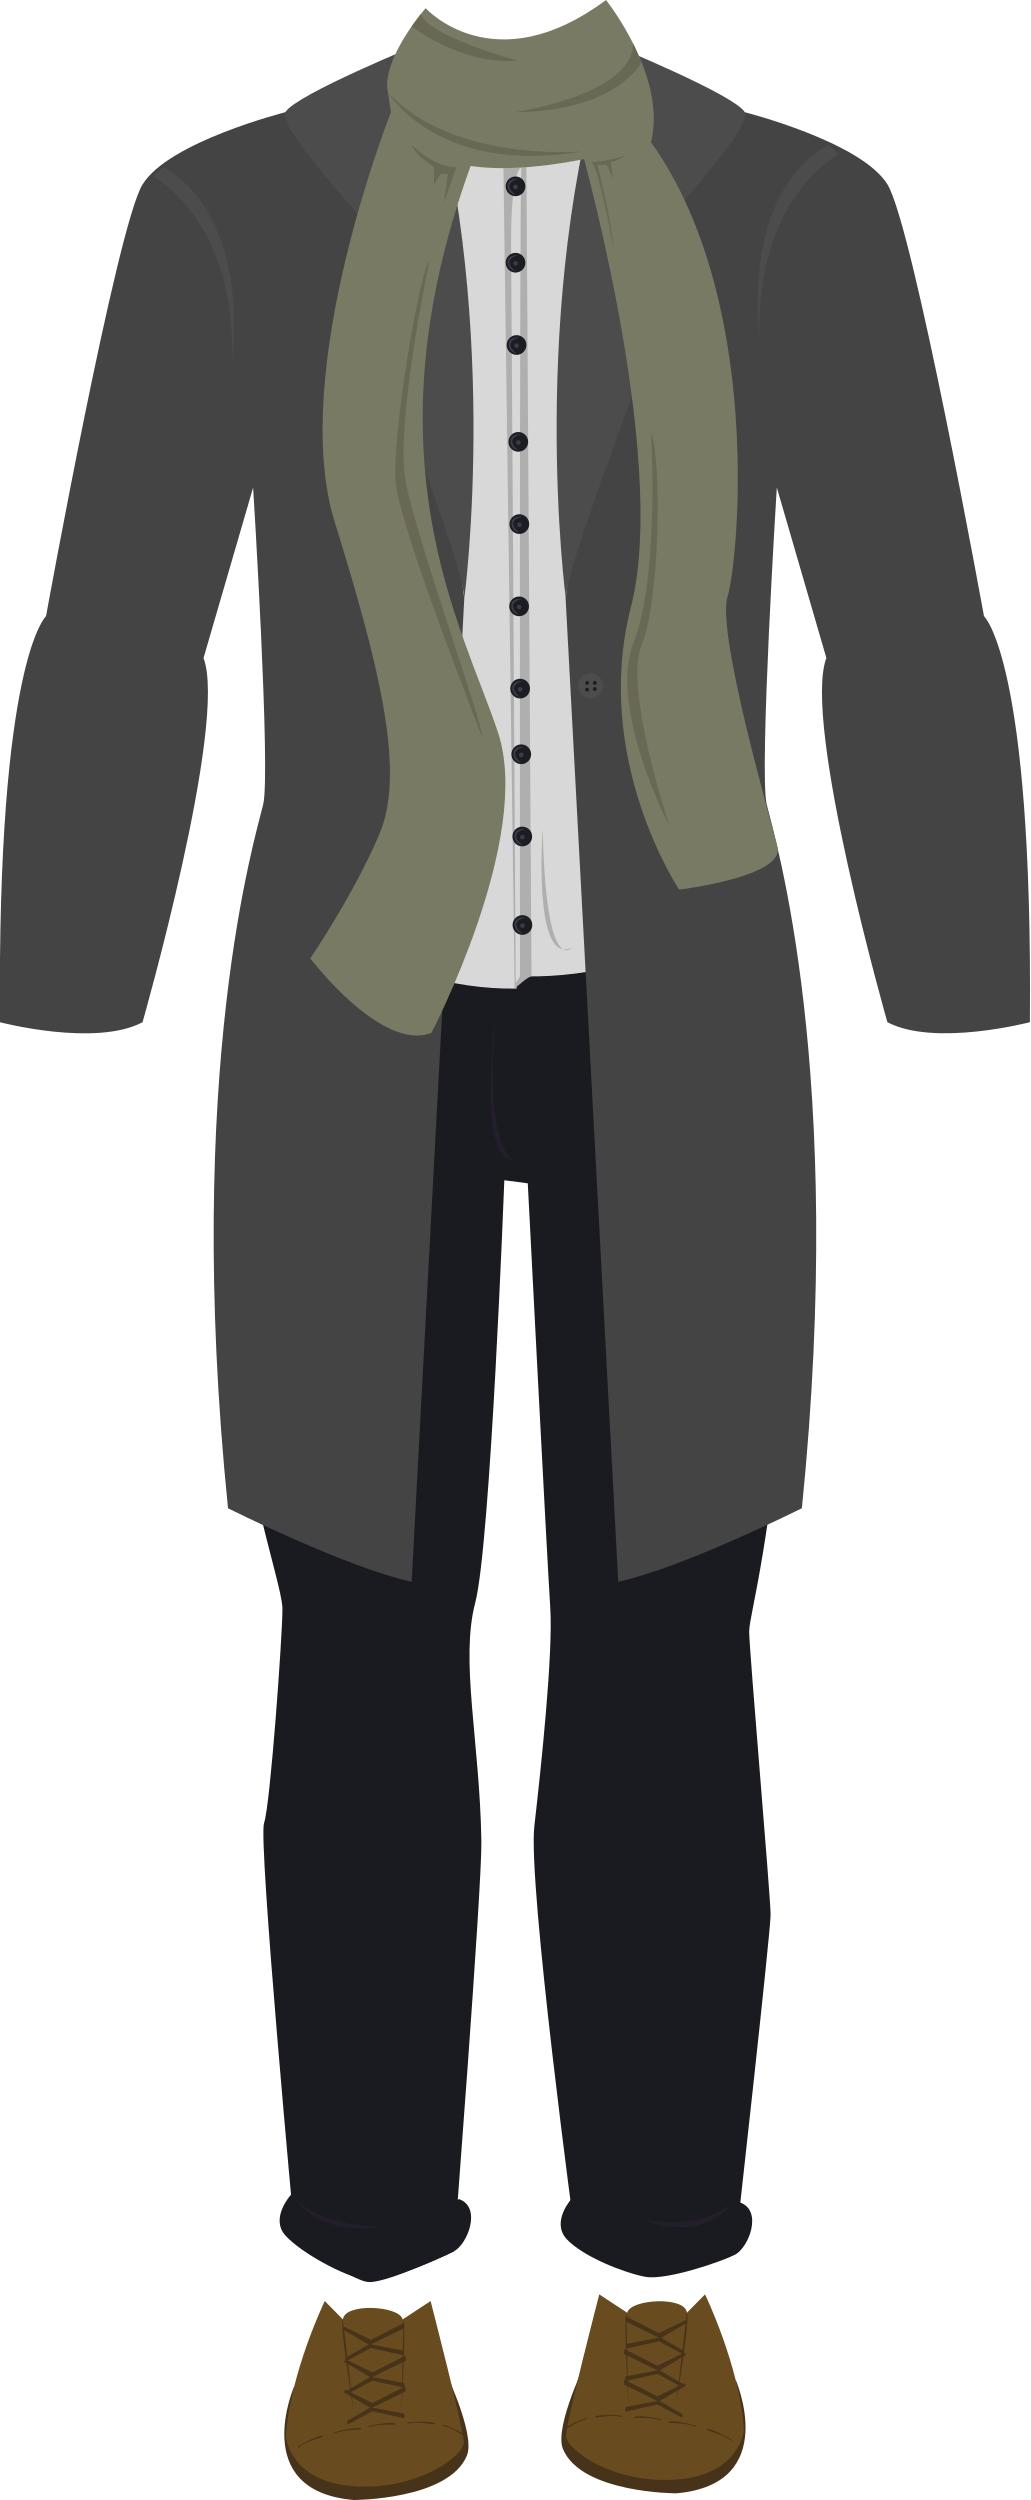
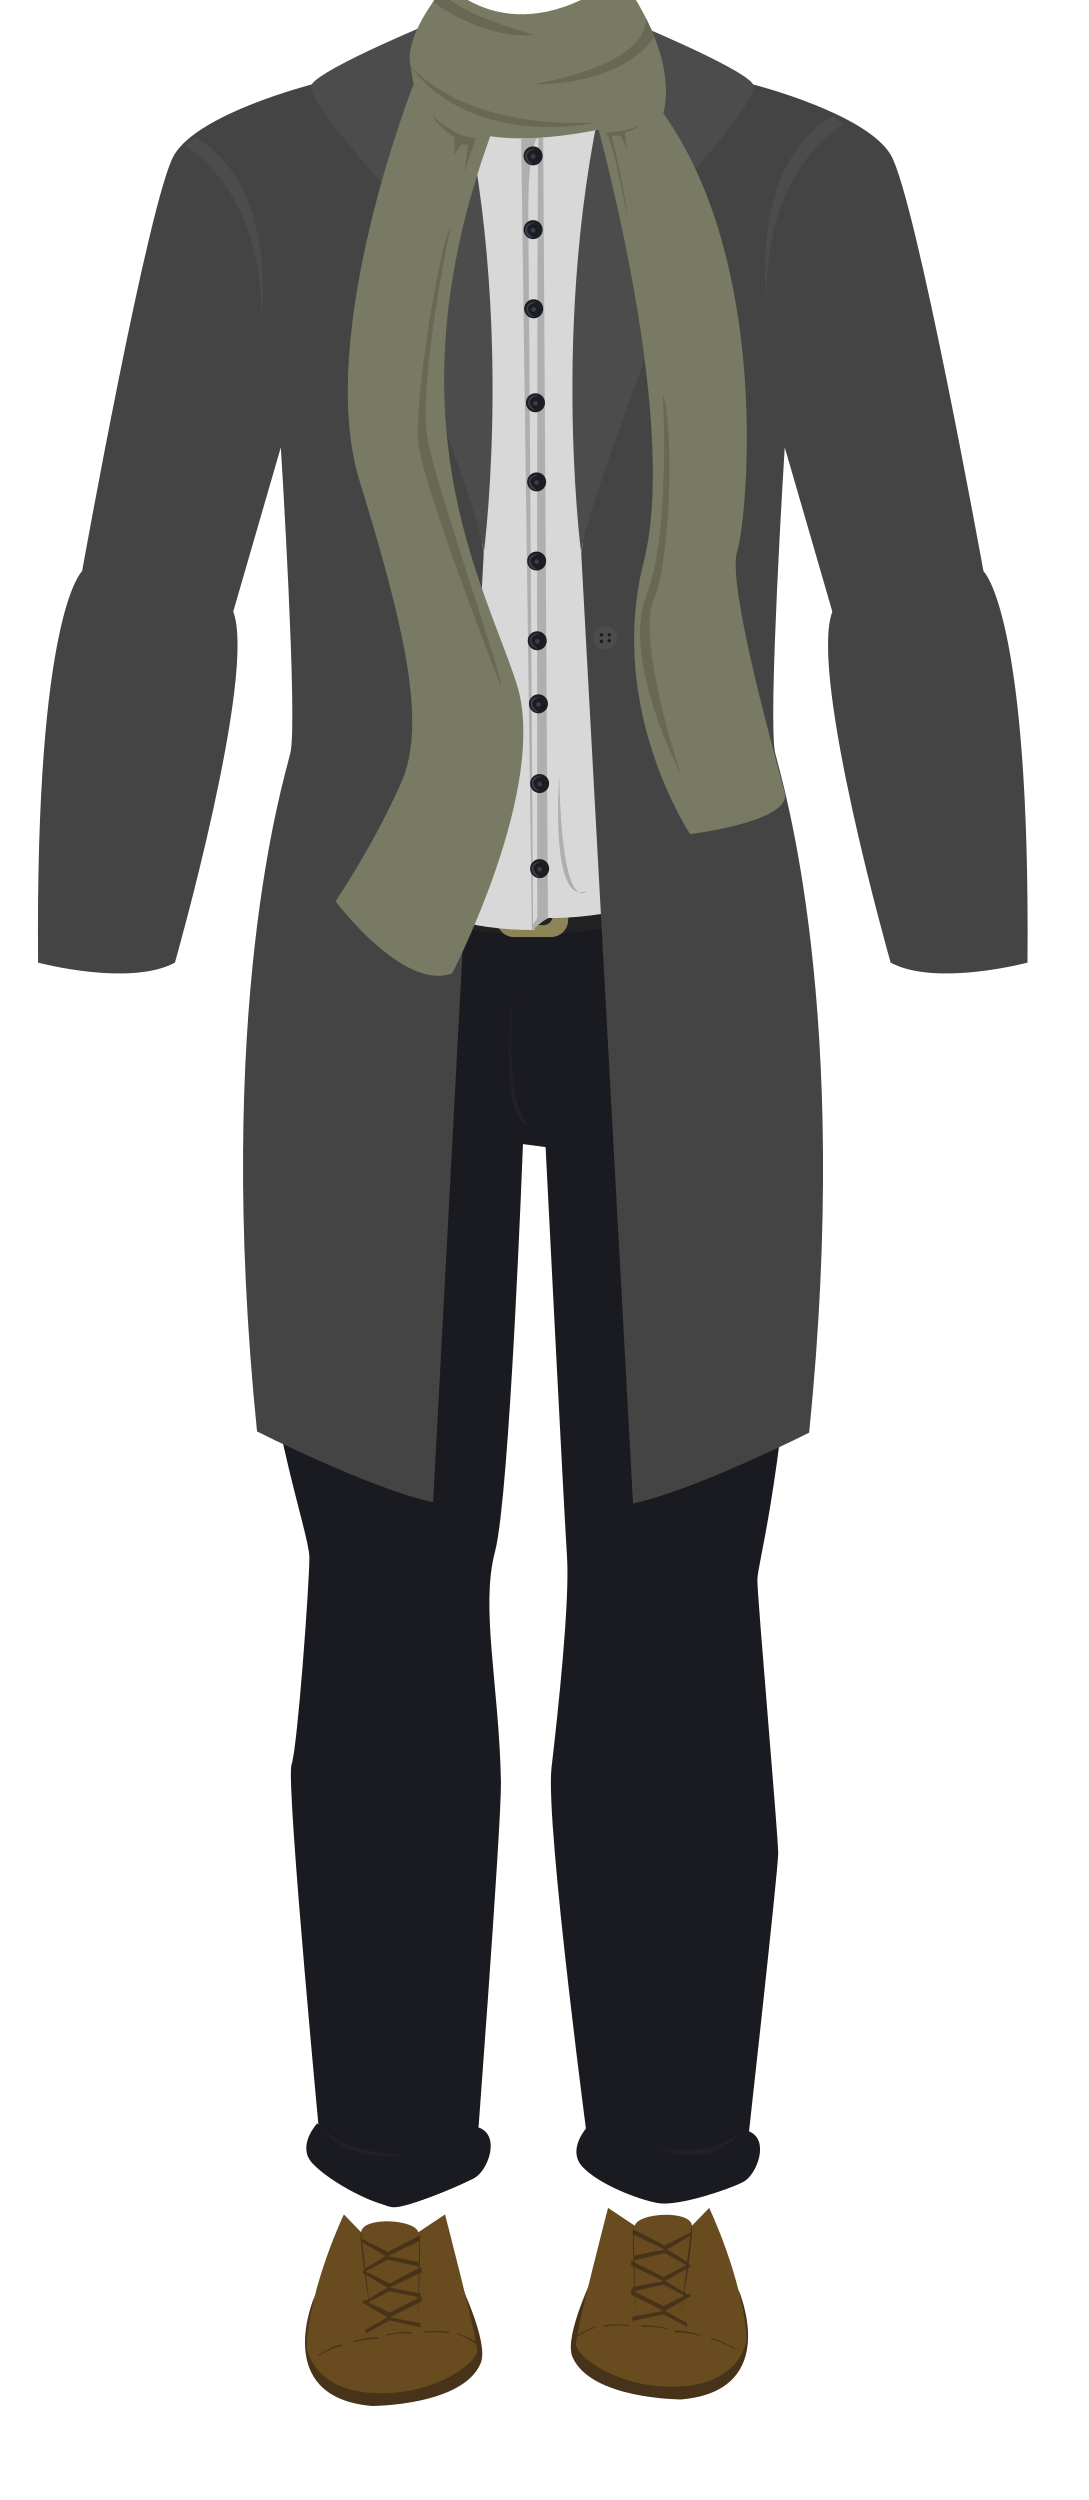
- <svg xmlns="http://www.w3.org/2000/svg" viewBox="0 0 336.58 816.83">
-   <defs>
-     <style>.cls-1{fill:#473319;}.cls-2{fill:#684b1e;}.cls-3{fill:#1a1a21;}.cls-4{fill:#212121;}.cls-5{fill:#8c8357;}.cls-6{fill:#a39662;}.cls-7{fill:#231e2b;}.cls-8{fill:#d8d8d8;}.cls-9{fill:#afafaf;}.cls-10{fill:#1b1d23;}.cls-11{fill:#3b3c49;}.cls-12{fill:#444;}.cls-13{fill:#4c4c4c;}.cls-14{fill:#797a64;}.cls-15{fill:#686854;}</style>
-   </defs>
-   <g id="Layer_2" data-name="Layer 2">
+ <svg xmlns="http://www.w3.org/2000/svg" version="1.1" id="Layer_1" x="0px" y="0px" viewBox="0 0 183 420.2" style="enable-background:new 0 0 183 420.2;" xml:space="preserve">
+   <style type="text/css">
+ 	.st0{fill:none;}
+ 	.st1{fill:#473319;}
+ 	.st2{fill:#684B1E;}
+ 	.st3{fill:#1A1A21;}
+ 	.st4{fill:#212121;}
+ 	.st5{fill:#8C8357;}
+ 	.st6{fill:#A39662;}
+ 	.st7{fill:#231E2B;}
+ 	.st8{fill:#D8D8D8;}
+ 	.st9{fill:#AFAFAF;}
+ 	.st10{fill:#1B1D23;}
+ 	.st11{fill:#3B3C49;}
+ 	.st12{fill:#444444;}
+ 	.st13{fill:#4C4C4C;}
+ 	.st14{fill:#797A64;}
+ 	.st15{fill:#686854;}
+ </style>
+   <g id="Layer_2_1_">
    <g id="snbb">
-       <g id="snbb-2" data-name="snbb">
+       <g id="snbb-2">
+         <rect y="5.2" class="st0" width="183" height="415" />
        <g id="dressshoes">
          <g id="sbbshoes">
-             <path class="cls-1" d="M96.2,779.5s-15.15,34.33,19.35,37.33c0,0,31,0,37-14.5,3-7.23-8-29.5-8-29.5s7.69,22.78,6,25.21-15.5,14.8-33,12.29-24.7-5.67-21.35-30.83" />
-             <path class="cls-2" d="M106.11,751.83S94.75,775.39,93.4,796.11c0,0,1.15,14.72,22.15,16.22s36-10.05,36-14.29-10.86-46.21-10.86-46.21l-9.14,6c-1-4.5-19-5.5-19.5,0Z" />
-             <path class="cls-1" d="M97.38,799.33s5.5-3.33,8-3.5v.44s-5.17,1.25-8,3.5Z" />
-             <path class="cls-1" d="M109.31,794.71s6.17-1.8,8.63-1.32l-.11.42s-5.32-.12-8.63,1.32Z" />
-             <path class="cls-1" d="M120.56,792.62s6.27-1.41,8.7-.77l-.14.41s-5.3-.46-8.7.77Z" />
-             <path class="cls-1" d="M133.34,791.48s6.4-.66,8.73.26l-.19.4s-5.2-1.09-8.73-.27Z" />
-             <path class="cls-1" d="M144.89,792.22s6.07,2.12,7.79,3.95l-.33.27s-4.25-3.19-7.79-3.94Z" />
-             <path class="cls-1" d="M112,757.83l3.51,29.67S110.91,759.75,112,757.83Z" />
-             <path class="cls-1" d="M131.2,787.76s1.49-27.81.63-29.86l-.63,29.86" />
-             <polyline class="cls-1" points="112.32 760.15 121.18 764.5 132.01 759 132.08 760.66 121.18 766 131.65 768 131.65 769.5 121.18 767.16 113.11 771.49 112.95 770.37 120.42 766 111.87 761 112.32 760.15" />
-             <polyline class="cls-1" points="112.81 770.81 121.67 775.15 132.5 769.66 132.58 771.32 121.67 776.65 132.15 778.65 132.15 780.15 121.67 777.82 113.6 782.15 113.45 781.03 120.91 776.65 112.36 771.65 112.81 770.81" />
-             <polyline class="cls-1" points="112.81 780.8 121.67 785.15 132.5 779.65 132.58 781.31 121.67 786.65 132.15 788.65 132.15 790.15 121.67 787.82 113.6 792.14 113.45 791.02 120.91 786.65 112.36 781.65 112.81 780.8" />
+             <path class="st1" d="M52.9,385.9c0,0-7.5,17,9.6,18.5c0,0,15.3,0,18.3-7.2c1.5-3.6-4-14.6-4-14.6s3.8,11.3,3,12.5       s-7.7,7.3-16.3,6.1S51.2,398.4,52.9,385.9" />
+             <path class="st2" d="M57.8,372.2c0,0-5.6,11.7-6.3,22c0,0,0.6,7.3,10.9,8s17.8-5,17.8-7.1s-5.4-22.9-5.4-22.9l-4.5,3       c-0.5-2.2-9.4-2.7-9.6,0L57.8,372.2z" />
+             <path class="st1" d="M53.5,395.8c0,0,2.7-1.7,4-1.7v0.2c-1.4,0.3-2.8,0.9-4,1.7V395.8z" />
+             <path class="st1" d="M59.4,393.5c0,0,3-0.9,4.3-0.6l-0.1,0.2c-1.4,0-2.9,0.2-4.3,0.6L59.4,393.5z" />
+             <path class="st1" d="M64.9,392.4c0,0,3.1-0.7,4.3-0.4l-0.1,0.2c-1.4-0.1-2.9,0-4.3,0.4L64.9,392.4z" />
+             <path class="st1" d="M71.2,391.9c0,0,3.2-0.3,4.3,0.1l-0.1,0.2c-1.4-0.3-2.9-0.3-4.3-0.1L71.2,391.9z" />
+             <path class="st1" d="M76.9,392.2c0,0,3,1,3.8,2l-0.2,0.1c-1.2-0.9-2.5-1.6-3.8-2L76.9,392.2z" />
+             <path class="st1" d="M60.7,375.2l1.7,14.7C62.5,389.9,60.2,376.1,60.7,375.2z" />
+             <path class="st1" d="M70.2,390c0,0,0.7-13.8,0.3-14.8L70.2,390" />
+             <polyline class="st1" points="60.8,376.3 65.2,378.5 70.6,375.7 70.6,376.6 65.2,379.2 70.4,380.2 70.4,381 65.2,379.8        61.2,381.9 61.2,381.4 64.8,379.2 60.6,376.7 60.8,376.3      " />
+             <polyline class="st1" points="61.1,381.6 65.5,383.8 70.8,381 70.9,381.9 65.5,384.5 70.7,385.5 70.7,386.2 65.5,385.1        61.5,387.2 61.4,386.7 65.1,384.5 60.9,382 61.1,381.6      " />
+             <polyline class="st1" points="61.1,386.6 65.5,388.7 70.8,386 70.9,386.8 65.5,389.5 70.7,390.5 70.7,391.2 65.5,390        61.5,392.2 61.4,391.6 65.1,389.5 60.9,387 61.1,386.6      " />
          </g>
-           <g id="sbbshoes-2" data-name="sbbshoes">
-             <path class="cls-1" d="M240.28,777.31s15.14,34.34-19.35,37.34c0,0-31,0-37-14.5-3-7.23,8-29.5,8-29.5s-7.69,22.78-6,25.2,15.5,14.81,33,12.3,24.71-5.67,21.36-30.84" />
-             <path class="cls-2" d="M230.36,749.65s11.37,23.55,12.72,44.28c0,0-1.16,14.72-22.15,16.22s-36-10-36-14.3,10.87-46.2,10.87-46.2l9.13,6c1-4.5,19-5.5,19.5,0Z" />
-             <path class="cls-1" d="M239.1,797.15s-5.5-3.34-8-3.5v.43s5.16,1.25,8,3.5Z" />
-             <path class="cls-1" d="M227.17,792.52s-6.18-1.8-8.64-1.31l.12.42s5.31-.13,8.63,1.32Z" />
-             <path class="cls-1" d="M215.92,790.44s-6.28-1.42-8.7-.78l.14.42s5.29-.46,8.69.77Z" />
-             <path class="cls-1" d="M203.13,789.29s-6.39-.65-8.72.27l.18.4s5.21-1.09,8.73-.27Z" />
-             <path class="cls-1" d="M191.58,790s-6.07,2.13-7.79,4l.34.28s4.25-3.19,7.79-4Z" />
-             <path class="cls-1" d="M224.43,755.65l-3.5,29.66S225.56,757.56,224.43,755.65Z" />
-             <path class="cls-1" d="M205.27,785.58s-1.49-27.81-.63-29.87l.63,29.87" />
-             <polyline class="cls-1" points="224.16 757.97 215.29 762.31 204.47 756.82 204.39 758.48 215.29 763.81 204.82 765.81 204.82 767.31 215.29 764.98 223.37 769.31 223.52 768.19 216.06 763.81 224.61 758.81 224.16 757.97" />
-             <polyline class="cls-1" points="223.66 768.63 214.8 772.97 203.97 767.48 203.9 769.14 214.8 774.47 204.33 776.47 204.33 777.97 214.8 775.64 222.87 779.96 223.02 778.85 215.56 774.47 224.11 769.47 223.66 768.63" />
-             <polyline class="cls-1" points="223.66 778.62 214.8 782.97 203.97 777.47 203.9 779.13 214.8 784.47 204.33 786.47 204.33 787.97 214.8 785.63 222.87 789.96 223.02 788.84 215.56 784.47 224.11 779.47 223.66 778.62" />
+           <g id="sbbshoes-2">
+             <path class="st1" d="M124.1,384.8c0,0,7.5,17-9.6,18.5c0,0-15.3,0-18.3-7.2c-1.5-3.6,4-14.6,4-14.6s-3.8,11.3-3,12.5       s7.7,7.4,16.3,6.1S125.7,397.3,124.1,384.8" />
+             <path class="st2" d="M119.2,371.1c0,0,5.6,11.7,6.3,22c0,0-0.6,7.3-10.9,8s-17.8-5-17.8-7.1s5.4-22.9,5.4-22.9l4.5,3       c0.5-2.2,9.4-2.7,9.6,0L119.2,371.1z" />
+             <path class="st1" d="M123.5,394.7c0,0-2.7-1.6-4-1.7v0.2c1.4,0.3,2.8,0.9,4,1.7V394.7z" />
+             <path class="st1" d="M117.6,392.4c0,0-3-0.9-4.3-0.6l0.1,0.2c1.5,0,2.9,0.2,4.3,0.6L117.6,392.4z" />
+             <path class="st1" d="M112,391.3c0,0-3.1-0.7-4.3-0.4l0.1,0.2c1.4-0.1,2.9,0,4.3,0.4L112,391.3z" />
+             <path class="st1" d="M105.7,390.8c0,0-3.2-0.3-4.3,0.1l0.1,0.2c1.4-0.3,2.9-0.3,4.3-0.1L105.7,390.8z" />
+             <path class="st1" d="M100,391.1c0,0-3,1.1-3.8,2l0.2,0.1c1.2-0.9,2.5-1.6,3.8-2L100,391.1z" />
+             <path class="st1" d="M116.2,374.1l-1.7,14.7C114.5,388.8,116.8,375,116.2,374.1z" />
+             <path class="st1" d="M106.8,388.9c0,0-0.7-13.8-0.3-14.8L106.8,388.9" />
+             <polyline class="st1" points="116.1,375.2 111.7,377.4 106.4,374.7 106.3,375.5 111.7,378.1 106.6,379.1 106.6,379.9        111.7,378.7 115.7,380.9 115.8,380.3 112.1,378.1 116.3,375.6 116.1,375.2      " />
+             <polyline class="st1" points="115.8,380.5 111.5,382.7 106.1,380 106.1,380.8 111.5,383.4 106.3,384.4 106.3,385.2 111.5,384        115.5,386.1 115.5,385.6 111.8,383.4 116.1,380.9 115.8,380.5      " />
+             <polyline class="st1" points="115.8,385.5 111.5,387.6 106.1,384.9 106.1,385.7 111.5,388.4 106.3,389.4 106.3,390.1        111.5,389 115.5,391.1 115.5,390.5 111.8,388.4 116.1,385.9 115.8,385.5      " />
          </g>
        </g>
        <g id="snbbpants">
          <g id="sbbpants2">
            <g id="sbbpants">
-               <path class="cls-3" d="M92.46,276.75s60.79,45.59,151.59,0c0,0,21.23,63.34,14.73,146.34s-14,104-14,110,7,86.5,7,92.5-11.5,108.5-11.5,108.5-15.72,6.69-26.8,7.69S187.83,730,187.83,730s-15.42-114.37-13.24-133.37,6.19-56.5,5.19-71.5-7.34-138.5-7.34-138.5l-7.66-1s-4.5,119-9.5,138,1.49,45.46,2,78c.23,14.92-9,134-9,134s-21,10-27.5,10-24.5-15.5-24.5-15.5-12-129-10-134.5,6-61,6-70-17-53-18-111S82.81,286.27,92.46,276.75Z" />
-               <path class="cls-4" d="M88.18,283.31s-5,5.95-4,12.78c0,0,51.78,18.66,83.41,18.83,32.89.18,82.63-17.83,82.63-17.83s-.5-12.39-4.79-13.78C245.41,283.31,184,321.51,88.18,283.31Z" />
-               <rect class="cls-5" x="156.07" y="297.97" width="24.37" height="17.41" rx="2.9" ry="2.9" />
-               <rect class="cls-4" x="161.37" y="302.03" width="13.78" height="9.28" rx="1.59" ry="1.59" />
+               <path class="st3" d="M52,138.4c0,0,30,22.6,74.9,0c0,0,10.5,31.4,7.3,72.6s-6.9,51.6-6.9,54.6s3.5,42.9,3.5,45.9        s-5.7,53.9-5.7,53.9s-7.8,3.3-13.2,3.8s-12.7-5.9-12.7-5.9s-7.6-56.8-6.5-66.2s3.1-28,2.6-35.5s-3.6-68.8-3.6-68.8l-3.8-0.5        c0,0-2.2,59.1-4.7,68.5s0.7,22.6,1,38.7c0.1,7.4-4.4,66.5-4.4,66.5s-10.4,5-13.6,5s-12.1-7.7-12.1-7.7S48,299.4,49,296.6        s3-30.3,3-34.8s-8.4-26.3-8.9-55.1S47.3,143.1,52,138.4z" />
+               <path class="st4" d="M49.9,141.6c0,0-2.5,3-2,6.3c0,0,25.6,9.3,41.2,9.3c16.2,0.1,40.8-8.8,40.8-8.8s-0.2-6.2-2.4-6.8        C127.6,141.6,97.2,160.6,49.9,141.6z" />
+               <path class="st5" d="M86.4,148.9h6.2c1.6,0,2.9,1.3,2.9,2.9v2.8c0,1.6-1.3,2.9-2.9,2.9h-6.2c-1.6,0-2.9-1.3-2.9-2.9v-2.8        C83.5,150.2,84.8,148.9,86.4,148.9z" />
+               <path class="st4" d="M87.7,150.9h3.6c0.9,0,1.6,0.7,1.6,1.6v1.4c0,0.9-0.7,1.6-1.6,1.6h-3.6c-0.9,0-1.6-0.7-1.6-1.6v-1.4        C86.1,151.6,86.8,150.9,87.7,150.9z" />
            </g>
-             <path class="cls-6" d="M157.78,308.24s-3.88-10.37,8.5-9h0S156.65,299.87,157.78,308.24Z" />
-             <rect class="cls-3" x="136.26" y="295.48" width="4.93" height="18.08" rx="1.47" ry="1.47" />
-             <rect class="cls-3" x="194.01" y="297.63" width="4.93" height="18.08" rx="1.47" ry="1.47" />
-             <rect class="cls-3" x="240.76" y="283.04" width="4.93" height="18.08" rx="1.47" ry="1.47" />
-             <rect class="cls-3" x="89.23" y="282.53" width="4.93" height="18.08" rx="1.47" ry="1.47" />
-             <path class="cls-7" d="M205.28,324.75s13.5,23.67,45.75,18.67C251,343.42,219.28,354.41,205.28,324.75Z" />
-             <path class="cls-7" d="M131.9,326.37S119,350.05,88.23,345.05C88.23,345.05,118.54,356,131.9,326.37Z" />
-             <path class="cls-7" d="M162,330.3s-6.56,49.29,5.89,48.79C167.84,379.09,157.89,376.52,162,330.3Z" />
+             <path class="st6" d="M84.3,154c0,0-1.9-5.1,4.2-4.5l0,0C88.5,149.5,83.8,149.8,84.3,154z" />
+             <path class="st3" d="M74.9,147.7L74.9,147.7c0.7,0,1.2,0.5,1.2,1.2v6.5c0,0.7-0.5,1.2-1.2,1.2h0c-0.7,0-1.2-0.5-1.2-1.2v-6.5       C73.7,148.2,74.2,147.7,74.9,147.7z" />
+             <path class="st3" d="M103.4,148.7L103.4,148.7c0.7,0,1.2,0.5,1.2,1.2v6.5c0,0.7-0.5,1.2-1.2,1.2h0c-0.7,0-1.2-0.5-1.2-1.2v-6.5       C102.2,149.3,102.8,148.7,103.4,148.7z" />
+             <path class="st3" d="M126.5,141.5L126.5,141.5c0.7,0,1.2,0.5,1.2,1.2v6.5c0,0.7-0.5,1.2-1.2,1.2h0c-0.7,0-1.2-0.5-1.2-1.2v-6.5       C125.3,142,125.8,141.5,126.5,141.5z" />
+             <path class="st3" d="M51.7,141.2L51.7,141.2c0.7,0,1.2,0.5,1.2,1.2v6.5c0,0.7-0.5,1.2-1.2,1.2l0,0c-0.7,0-1.2-0.5-1.2-1.2v-6.5       C50.5,141.8,51,141.2,51.7,141.2z" />
+             <path class="st7" d="M107.8,162.2c0,0,6.7,11.8,22.6,9.3C130.4,171.5,114.7,176.9,107.8,162.2z" />
+             <path class="st7" d="M71.5,163c0,0-6.4,11.8-21.5,9.3C50,172.3,64.9,177.7,71.5,163z" />
+             <path class="st7" d="M86.4,165c0,0-3.2,24.5,2.9,24.2C89.3,189.2,84.4,187.9,86.4,165z" />
          </g>
-           <path class="cls-3" d="M95.09,717.06S88,724.8,93.37,730.55s18.9,13,25.65,14.25,24.77-6.91,29.26-9.21,9.2-14.35,1.72-17.07C150,718.52,117.4,734.08,95.09,717.06Z" />
-           <path class="cls-3" d="M186.93,718.17s-7.12,7.74-1.72,13.49,18.9,11,25.65,12.25,24.77-4.91,29.26-7.21,9.2-14.35,1.72-17.07C241.84,719.63,209.24,735.19,186.93,718.17Z" />
-           <path class="cls-7" d="M96.33,718s6.28,12.59,28.48,9.59C124.81,727.55,104.63,727.88,96.33,718Z" />
-           <path class="cls-7" d="M209.78,725.06s18.09,4.5,29.29-5.26C239.07,719.8,230.54,733.33,209.78,725.06Z" />
+           <path class="st3" d="M53.3,356.9c0,0-3.5,3.8-0.8,6.7s9.3,6.5,12.7,7.1s12.2-3.4,14.5-4.6s4.5-7.1,0.8-8.5      C80.5,357.6,64.4,365.4,53.3,356.9z" />
+           <path class="st3" d="M98.7,357.5c0,0-3.5,3.8-0.8,6.7s9.3,5.5,12.7,6.1s12.2-2.4,14.4-3.6s4.5-7.1,0.8-8.5      C125.8,358.2,109.7,365.9,98.7,357.5z" />
+           <path class="st7" d="M54,357.4c0,0,3.1,6.2,14.1,4.8C68,362.1,58.1,362.3,54,357.4z" />
+           <path class="st7" d="M110,360.9c0,0,8.9,2.2,14.5-2.6C124.5,358.3,120.2,365,110,360.9z" />
        </g>
        <g id="snbbshirt">
          <g id="sbbshirt">
-             <path class="cls-8" d="M132.49,23.8S62.9,43.44,51.78,58.73s33.64,96.84,33.64,96.84S88,177.3,96.12,194.8c0,0-3.75,21-1,68.88,0,0-8.63,26.3-7.63,30.25,0,0,38,29.75,81.28,29.08l1.17-276.7S131,34.8,132.49,23.8Z" />
-             <path class="cls-8" d="M203.66,24.68s71.09,18.76,82.21,34.05-34.64,99.84-34.64,99.84-1.57,18.73-9.7,36.23c0,0,3.75,21,1,68.88,0,0,8.63,26.3,7.63,30.25,0,0-34.89,25.75-78.22,25.08l-2-272.7S205.16,35.68,203.66,24.68Z" />
-             <path class="cls-9" d="M164.49,54.93,168.16,323s4.36-4,5.5-4L172,54.63Z" />
-             <path class="cls-8" d="M170.36,54.63s-3.64.27-3.36,27.55c.15,14,1.5,239,1.5,239l1.39-2.13S169.69,58.55,170.36,54.63Z" />
-             <circle class="cls-10" cx="168.44" cy="85.84" r="3.22" />
-             <path class="cls-11" d="M169.31,83.36s-2.93-.27-3.38,1.75a2.84,2.84,0,0,0,2.51,3.44S163.43,85.11,169.31,83.36Z" />
-             <circle class="cls-11" cx="168.44" cy="86.05" r="0.75" />
-             <circle class="cls-10" cx="168.44" cy="60.88" r="3.22" />
-             <path class="cls-11" d="M169.31,58.41s-2.93-.27-3.38,1.75a2.83,2.83,0,0,0,2.51,3.43S163.43,60.16,169.31,58.41Z" />
-             <circle class="cls-11" cx="168.44" cy="61.09" r="0.75" />
-             <circle class="cls-10" cx="168.77" cy="112.72" r="3.22" />
-             <path class="cls-11" d="M169.64,110.24s-2.92-.27-3.37,1.75a2.84,2.84,0,0,0,2.5,3.44S163.77,112,169.64,110.24Z" />
-             <circle class="cls-11" cx="168.77" cy="112.93" r="0.75" />
-             <circle class="cls-10" cx="169.35" cy="144.37" r="3.22" />
-             <path class="cls-11" d="M170.23,141.89s-2.93-.27-3.38,1.75a2.84,2.84,0,0,0,2.5,3.44S164.35,143.64,170.23,141.89Z" />
-             <circle class="cls-11" cx="169.35" cy="144.58" r="0.75" />
-             <circle class="cls-10" cx="169.69" cy="171.24" r="3.22" />
-             <path class="cls-11" d="M170.56,168.76s-2.92-.27-3.37,1.75a2.83,2.83,0,0,0,2.5,3.44S164.69,170.51,170.56,168.76Z" />
-             <circle class="cls-11" cx="169.69" cy="171.45" r="0.75" />
-             <circle class="cls-10" cx="169.61" cy="198.12" r="3.22" />
-             <path class="cls-11" d="M170.48,195.64s-2.93-.27-3.38,1.75a2.84,2.84,0,0,0,2.51,3.44S164.6,197.39,170.48,195.64Z" />
-             <circle class="cls-11" cx="169.61" cy="198.33" r="0.75" />
-             <circle class="cls-10" cx="169.94" cy="224.99" r="3.22" />
-             <path class="cls-11" d="M170.81,222.52s-2.92-.27-3.37,1.75a2.83,2.83,0,0,0,2.5,3.43S164.94,224.27,170.81,222.52Z" />
-             <circle class="cls-11" cx="169.94" cy="225.2" r="0.75" />
-             <circle class="cls-10" cx="170.31" cy="246.44" r="3.22" />
-             <path class="cls-11" d="M171.18,244s-2.93-.27-3.38,1.75a2.85,2.85,0,0,0,2.51,3.44S165.3,245.71,171.18,244Z" />
-             <circle class="cls-11" cx="170.31" cy="246.65" r="0.75" />
-             <circle class="cls-10" cx="170.65" cy="273.31" r="3.22" />
-             <path class="cls-11" d="M171.52,270.83s-2.93-.27-3.38,1.75a2.84,2.84,0,0,0,2.51,3.44S165.64,272.58,171.52,270.83Z" />
-             <circle class="cls-11" cx="170.65" cy="273.52" r="0.75" />
-             <circle class="cls-10" cx="170.69" cy="302.22" r="3.22" />
-             <path class="cls-11" d="M171.56,299.74s-2.92-.27-3.37,1.75a2.84,2.84,0,0,0,2.5,3.44S165.69,301.49,171.56,299.74Z" />
-             <circle class="cls-11" cx="170.69" cy="302.43" r="0.75" />
-             <path class="cls-9" d="M96.49,117.19s23.5,11.64,41,5.32v35.08s-20.69,15.1-23.35,15.1-17.65-15.85-17.65-15.85Z" />
-             <path class="cls-8" d="M97.45,119.85s21.25,10.52,37.07,4.81v31.71S115.82,170,113.42,170s-16-14.34-16-14.34Z" />
-             <path class="cls-9" d="M241.38,116.29s-23.5,11.65-41,5.32v35.08s20.69,15.1,23.35,15.1,17.65-15.85,17.65-15.85Z" />
-             <path class="cls-8" d="M240.42,119s-21.25,10.53-37.07,4.82v31.71s18.7,13.65,21.11,13.65,16-14.33,16-14.33Z" />
-             <path class="cls-9" d="M97.45,126.05s14.92,8.25,30.29,6.63c0,0-17.37,3.12-30.29-4.75Z" />
-             <path class="cls-9" d="M240.42,125.18s-7.8,8-26.55,7.5c0,0,15,4.5,26.55-5.38Z" />
-             <path class="cls-9" d="M177.33,270.82s-3.38,44.86,9.48,38.86C186.81,309.68,178.33,319.64,177.33,270.82Z" />
+             <path class="st8" d="M71.8,7.8c0,0-34.4,9.7-39.8,17.3s16.6,48.1,16.6,48.1s1.3,10.8,5.3,19.5c0,0-1.8,10.4-0.5,34.2       c0,0-4.3,13.1-3.8,15c0,0,18.7,14.8,40.2,14.4L90.3,19C90.3,19,71.1,13.3,71.8,7.8z" />
+             <path class="st8" d="M107,8.2c0,0,35.1,9.3,40.6,16.9s-17.1,49.6-17.1,49.6c-0.7,6.2-2.3,12.3-4.8,18c0,0,1.8,10.4,0.5,34.2       c0,0,4.3,13.1,3.8,15c0,0-17.2,12.8-38.6,12.4L90.3,19C90.3,19,107.7,13.7,107,8.2z" />
+             <path class="st9" d="M87.6,23.3l1.8,133.1c0,0,2.2-2,2.7-2L91.3,23.1L87.6,23.3z" />
+             <path class="st8" d="M90.5,23.1c0,0-1.8,0.1-1.7,13.7c0.1,7,0.8,118.6,0.8,118.6l0.7-1.1C90.3,154.3,90.2,25.1,90.5,23.1z" />
+             <ellipse class="st10" cx="89.6" cy="38.6" rx="1.6" ry="1.6" />
+             <path class="st11" d="M90,37.4c0,0-1.4-0.1-1.7,0.9c-0.2,0.7,0.2,1.5,1,1.7c0.1,0,0.2,0,0.3,0C89.6,40,87.1,38.2,90,37.4z" />
+             <circle class="st11" cx="89.6" cy="38.7" r="0.4" />
+             <ellipse class="st10" cx="89.6" cy="26.2" rx="1.6" ry="1.6" />
+             <path class="st11" d="M90,25c0,0-1.4-0.1-1.7,0.9c-0.2,0.8,0.3,1.5,1,1.7c0.1,0,0.1,0,0.2,0C89.6,27.6,87.1,25.9,90,25z" />
+             <circle class="st11" cx="89.6" cy="26.3" r="0.4" />
+             <ellipse class="st10" cx="89.7" cy="51.9" rx="1.6" ry="1.6" />
+             <path class="st11" d="M90.2,50.7c0,0-1.4-0.1-1.7,0.9c-0.2,0.8,0.3,1.5,1.1,1.7c0.1,0,0.1,0,0.2,0       C89.7,53.3,87.3,51.6,90.2,50.7z" />
+             <circle class="st11" cx="89.7" cy="52" r="0.4" />
+             <ellipse class="st10" cx="90" cy="67.7" rx="1.6" ry="1.6" />
+             <path class="st11" d="M90.5,66.4c0,0-1.4-0.1-1.7,0.9c-0.2,0.8,0.3,1.5,1.1,1.7c0,0,0.1,0,0.1,0C90,69,87.6,67.3,90.5,66.4z" />
+             <circle class="st11" cx="90" cy="67.8" r="0.4" />
+             <ellipse class="st10" cx="90.2" cy="81" rx="1.6" ry="1.6" />
+             <path class="st11" d="M90.6,79.8c0,0-1.4-0.1-1.7,0.9c-0.2,0.8,0.3,1.5,1.1,1.7c0.1,0,0.1,0,0.2,0       C90.2,82.3,87.7,80.6,90.6,79.8z" />
+             <circle class="st11" cx="90.2" cy="81.1" r="0.4" />
+             <ellipse class="st10" cx="90.2" cy="94.3" rx="1.6" ry="1.6" />
+             <path class="st11" d="M90.6,93.1c0,0-1.5-0.1-1.7,0.9c-0.2,0.8,0.3,1.5,1.1,1.7c0.1,0,0.1,0,0.2,0C90.2,95.7,87.7,94,90.6,93.1       z" />
+             <circle class="st11" cx="90.2" cy="94.4" r="0.4" />
+             <ellipse class="st10" cx="90.3" cy="107.7" rx="1.6" ry="1.6" />
+             <path class="st11" d="M90.8,106.4c0,0-1.4-0.1-1.7,0.9c-0.2,0.8,0.3,1.5,1.1,1.7c0.1,0,0.1,0,0.2,0       C90.3,109,87.8,107.3,90.8,106.4z" />
+             <circle class="st11" cx="90.3" cy="107.8" r="0.4" />
+             <ellipse class="st10" cx="90.5" cy="118.3" rx="1.6" ry="1.6" />
+             <path class="st11" d="M90.9,117.1c0,0-1.4-0.1-1.7,0.9c-0.2,0.8,0.3,1.5,1.1,1.7c0.1,0,0.1,0,0.2,0       C90.5,119.7,88,118,90.9,117.1z" />
+             <circle class="st11" cx="90.5" cy="118.4" r="0.4" />
+             <ellipse class="st10" cx="90.7" cy="131.7" rx="1.6" ry="1.6" />
+             <path class="st11" d="M91.1,130.4c0,0-1.4-0.1-1.7,0.9c-0.2,0.8,0.3,1.5,1.1,1.7c0,0,0.1,0,0.1,0       C90.7,133,88.2,131.3,91.1,130.4z" />
+             <circle class="st11" cx="90.7" cy="131.8" r="0.4" />
+             <ellipse class="st10" cx="90.7" cy="146" rx="1.6" ry="1.6" />
+             <path class="st11" d="M91.1,144.8c0,0-1.4-0.1-1.7,0.9c-0.2,0.8,0.3,1.5,1.1,1.7c0.1,0,0.1,0,0.2,0       C90.7,147.3,88.2,145.6,91.1,144.8z" />
+             <circle class="st11" cx="90.7" cy="146.1" r="0.4" />
+             <path class="st9" d="M54,54.2c0,0,11.6,5.8,20.3,2.6v17.4c0,0-10.2,7.5-11.5,7.5S54,73.8,54,73.8V54.2z" />
+             <path class="st8" d="M54.5,55.5c0,0,10.5,5.2,18.3,2.4v15.7c0,0-9.2,6.8-10.4,6.8s-7.9-7.1-7.9-7.1L54.5,55.5z" />
+             <path class="st9" d="M125.6,53.7c0,0-11.6,5.8-20.3,2.6v17.4c0,0,10.2,7.5,11.5,7.5s8.7-7.9,8.7-7.9V53.7z" />
+             <path class="st8" d="M125.1,55c0,0-10.5,5.2-18.3,2.4v15.8c0,0,9.2,6.8,10.4,6.8s7.9-7.1,7.9-7.1V55z" />
+             <path class="st9" d="M54.5,58.6c0,0,7.4,4.1,15,3.3c0,0-8.6,1.6-15-2.4L54.5,58.6z" />
+             <path class="st9" d="M125.1,58.1c0,0-3.8,4-13.1,3.7c0,0,7.4,2.2,13.1-2.7V58.1z" />
+             <path class="st9" d="M94,130.4c0,0-1.7,22.3,4.7,19.3C98.7,149.7,94.5,154.7,94,130.4z" />
          </g>
-           <path class="cls-12" d="M93.22,36.67S55,46.33,46.54,60.33s-31.5,141-31.5,141S-1,215.65,0,334c0,0,31.14,8.16,46.57,0,0,0,27.93-97.78,19.93-119l16.2-55.69s5.8,93,3.3,103.5-26,87-11.5,230c0,0,39,19.5,60,24l17.19-321.2-19.9-159Z" />
-           <path class="cls-13" d="M137.49,14.22S96.4,31,93.22,36.67,131,85.3,131,85.3s-14-1.53-15.75.75,36.61,97.38,36.44,109.58C151.71,195.63,164.43,100.1,137.49,14.22Z" />
-           <path class="cls-12" d="M243.35,36.67S281.53,46.33,290,60.33s31.5,141,31.5,141,16,14.31,15,132.65c0,0-31.13,8.16-46.56,0,0,0-27.94-97.78-19.94-119l-16.19-55.69s-5.81,93-3.31,103.5,26,87,11.5,230c0,0-38.95,19.5-60,24l-17.19-321.2,19.9-159Z" />
-           <path class="cls-13" d="M199.09,14.22S240.18,31,243.35,36.67,205.56,85.3,205.56,85.3s14-1.53,15.75.75-36.61,97.38-36.44,109.58C184.87,195.63,172.15,100.1,199.09,14.22Z" />
-           <path class="cls-14" d="M198,0c-36.71,27.34-58.94,2.67-58.94,2.67-9,10.81-13.85,21.33-12.27,27.66l.95,6.34s-33.67,84.73-18.35,134,23,82.18,14.49,102.07-22.5,40.39-22.5,40.39,23.12,30.58,39.56,24.38c0,0,33.26-63.61,21.77-98.21S119.07,150,153.77,54.22h0c24.24,3.64,58.93-7.77,58.93-7.77C218.09,25.12,198,0,198,0Z" />
-           <path class="cls-14" d="M188.41,43s30.52,105.65,17.74,155.32,15.74,92.34,15.74,92.34,34.54-4.13,32.12-13.92-19.95-70.28-16.29-81.85S250.84,86.67,204.77,36.67Z" />
-           <path class="cls-15" d="M126.79,30.33s16.54,27.26,63.4,19.13C190.19,49.46,148.53,53.33,126.79,30.33Z" />
-           <path class="cls-15" d="M168.06,36.67s38.64-5.57,38.81-22.45l2.75,6.08S201.68,36.45,168.06,36.67Z" />
-           <path class="cls-15" d="M134.52,8.59s16.08,12.74,34.55,11.24c0,0-29.14-7.94-31.58-15.22Z" />
-           <path class="cls-15" d="M134.52,47.33a29.73,29.73,0,0,0,9.16,6.19,14.5,14.5,0,0,0,5.45,1.11L145,66.33l1.34-9.5H144l-2.21,3.51V54.63S135.33,50.33,134.52,47.33Z" />
-           <path class="cls-15" d="M140.29,85.3s-11.25,53.28-7.75,72,25.41,79.5,25,83.5c0,0-26.71-67.75-28.21-82.75S137,89,140.29,85.3Z" />
-           <path class="cls-15" d="M212.7,141.15s2.84,47.18-5.66,68.68,11.77,60.26,11.77,60.26-15.11-45.26-9.19-59.26S216.35,151,212.7,141.15Z" />
-           <path class="cls-15" d="M193.21,53s10.67-.67,12.67-3.67A13.05,13.05,0,0,1,199.54,53l.84,5.39-2.17-4.53h-3s4.85,19.3,5.17,27C200.38,80.83,195.71,54.53,193.21,53Z" />
-           <path class="cls-13" d="M50,57.66s27,14,25.85,59.53c0,0,6.52-45.92-22.48-62.56Z" />
-           <path class="cls-13" d="M274,50.36s-27,14-25.85,59.53c0,0-6.52-45.92,22.48-62.56Z" />
-           <circle class="cls-13" cx="192.95" cy="224.11" r="4.11" />
-           <circle class="cls-10" cx="191.83" cy="223.13" r="0.62" />
-           <circle class="cls-10" cx="194.34" cy="223.13" r="0.62" />
-           <circle class="cls-10" cx="194.34" cy="225.1" r="0.62" />
-           <circle class="cls-10" cx="191.83" cy="225.33" r="0.62" />
+           <path class="st12" d="M52.4,14.2c0,0-18.9,4.8-23.1,11.8S13.8,96,13.8,96s-7.9,7-7.4,65.8c0,0,15.4,4.1,23,0      c0,0,13.8-48.5,9.8-59l8-27.6c0,0,2.9,46.2,1.6,51.4S36,169.6,43.2,240.6c0,0,19.2,9.7,29.6,11.9l8.5-159.4l-9.8-78.9H52.4z" />
+           <path class="st13" d="M74.3,3.1c0,0-20.3,8.3-21.9,11.1s18.7,24.1,18.7,24.1s-6.9-0.8-7.8,0.4s18.1,48.3,18,54.4      C81.3,93.1,87.6,45.7,74.3,3.1z" />
+           <path class="st12" d="M126.6,14.2c0,0,18.9,4.8,23.1,11.8s15.6,70,15.6,70s7.9,7.1,7.4,65.8c0,0-15.4,4.1-23,0      c0,0-13.8-48.5-9.8-59l-8-27.6c0,0-2.9,46.2-1.6,51.4s12.9,43.2,5.7,114.2c0,0-19.2,9.7-29.6,11.9L97.7,93.1l9.8-78.9      L126.6,14.2z" />
+           <path class="st13" d="M104.7,3.1c0,0,20.3,8.3,21.9,11.1s-18.7,24.1-18.7,24.1s6.9-0.8,7.8,0.4S97.6,87,97.7,93.1      C97.7,93.1,91.4,45.7,104.7,3.1z" />
+           <path class="st14" d="M104.2-4C86,9.6,75.1-2.7,75.1-2.7C70.6,2.7,68.2,7.9,69,11.1l0.5,3.1c0,0-16.6,42.1-9.1,66.5      s11.4,40.8,7.1,50.7c-3.1,7-6.9,13.7-11.1,20.1c0,0,11.4,15.2,19.6,12.1c0,0,16.4-31.6,10.8-48.8s-21.6-44.3-4.4-91.9l0,0      c12,1.8,29.1-3.9,29.1-3.9C114.1,8.5,104.2-4,104.2-4z" />
+           <path class="st14" d="M99.4,17.3c0,0,15.1,52.4,8.8,77.1s7.8,45.8,7.8,45.8s17.1-2.1,15.9-6.9s-9.8-34.9-8-40.6      s6.4-53.7-16.3-78.5L99.4,17.3z" />
+           <path class="st15" d="M69,11.1c0,0,8.2,13.5,31.3,9.5C100.3,20.5,79.7,22.5,69,11.1z" />
+           <path class="st15" d="M89.4,14.2c0,0,19.1-2.8,19.2-11.1l1.4,3C109.9,6.1,106,14.1,89.4,14.2z" />
+           <path class="st15" d="M72.8,0.3c0,0,7.9,6.3,17.1,5.6c0,0-14.4-3.9-15.6-7.6L72.8,0.3z" />
+           <path class="st15" d="M72.8,19.5c1.3,1.3,2.8,2.3,4.5,3.1c0.9,0.4,1.8,0.5,2.7,0.6l-2,5.8l0.7-4.7h-1.2L76.4,26v-2.9      C76.4,23.1,73.2,21,72.8,19.5z" />
+           <path class="st15" d="M75.7,38.3c0,0-5.6,26.5-3.8,35.7s12.6,39.5,12.3,41.4c0,0-13.2-33.6-13.9-41.1S74.1,40.2,75.7,38.3z" />
+           <path class="st15" d="M111.4,66.1c0,0,1.4,23.4-2.8,34.1s5.8,29.9,5.8,29.9s-7.5-22.5-4.5-29.4S113.2,70.9,111.4,66.1z" />
+           <path class="st15" d="M101.8,22.3c0,0,5.3-0.3,6.3-1.8c-0.8,0.9-1.9,1.5-3.1,1.8l0.4,2.7l-1.1-2.2h-1.5c0,0,2.4,9.6,2.6,13.4      C105.3,36.1,103,23.1,101.8,22.3z" />
+           <path class="st13" d="M31.1,24.6c0,0,13.3,7,12.8,29.5c0,0,3.2-22.8-11.1-31L31.1,24.6z" />
+           <path class="st13" d="M141.7,21c0,0-13.3,7-12.8,29.5c0,0-3.2-22.8,11.1-31L141.7,21z" />
+           <ellipse class="st13" cx="101.7" cy="107.2" rx="2" ry="2" />
+           <circle class="st10" cx="101.1" cy="106.7" r="0.3" />
+           <circle class="st10" cx="102.4" cy="106.7" r="0.3" />
+           <circle class="st10" cx="102.4" cy="107.7" r="0.3" />
+           <circle class="st10" cx="101.1" cy="107.8" r="0.3" />
        </g>
      </g>
    </g>
  </g>
</svg>
